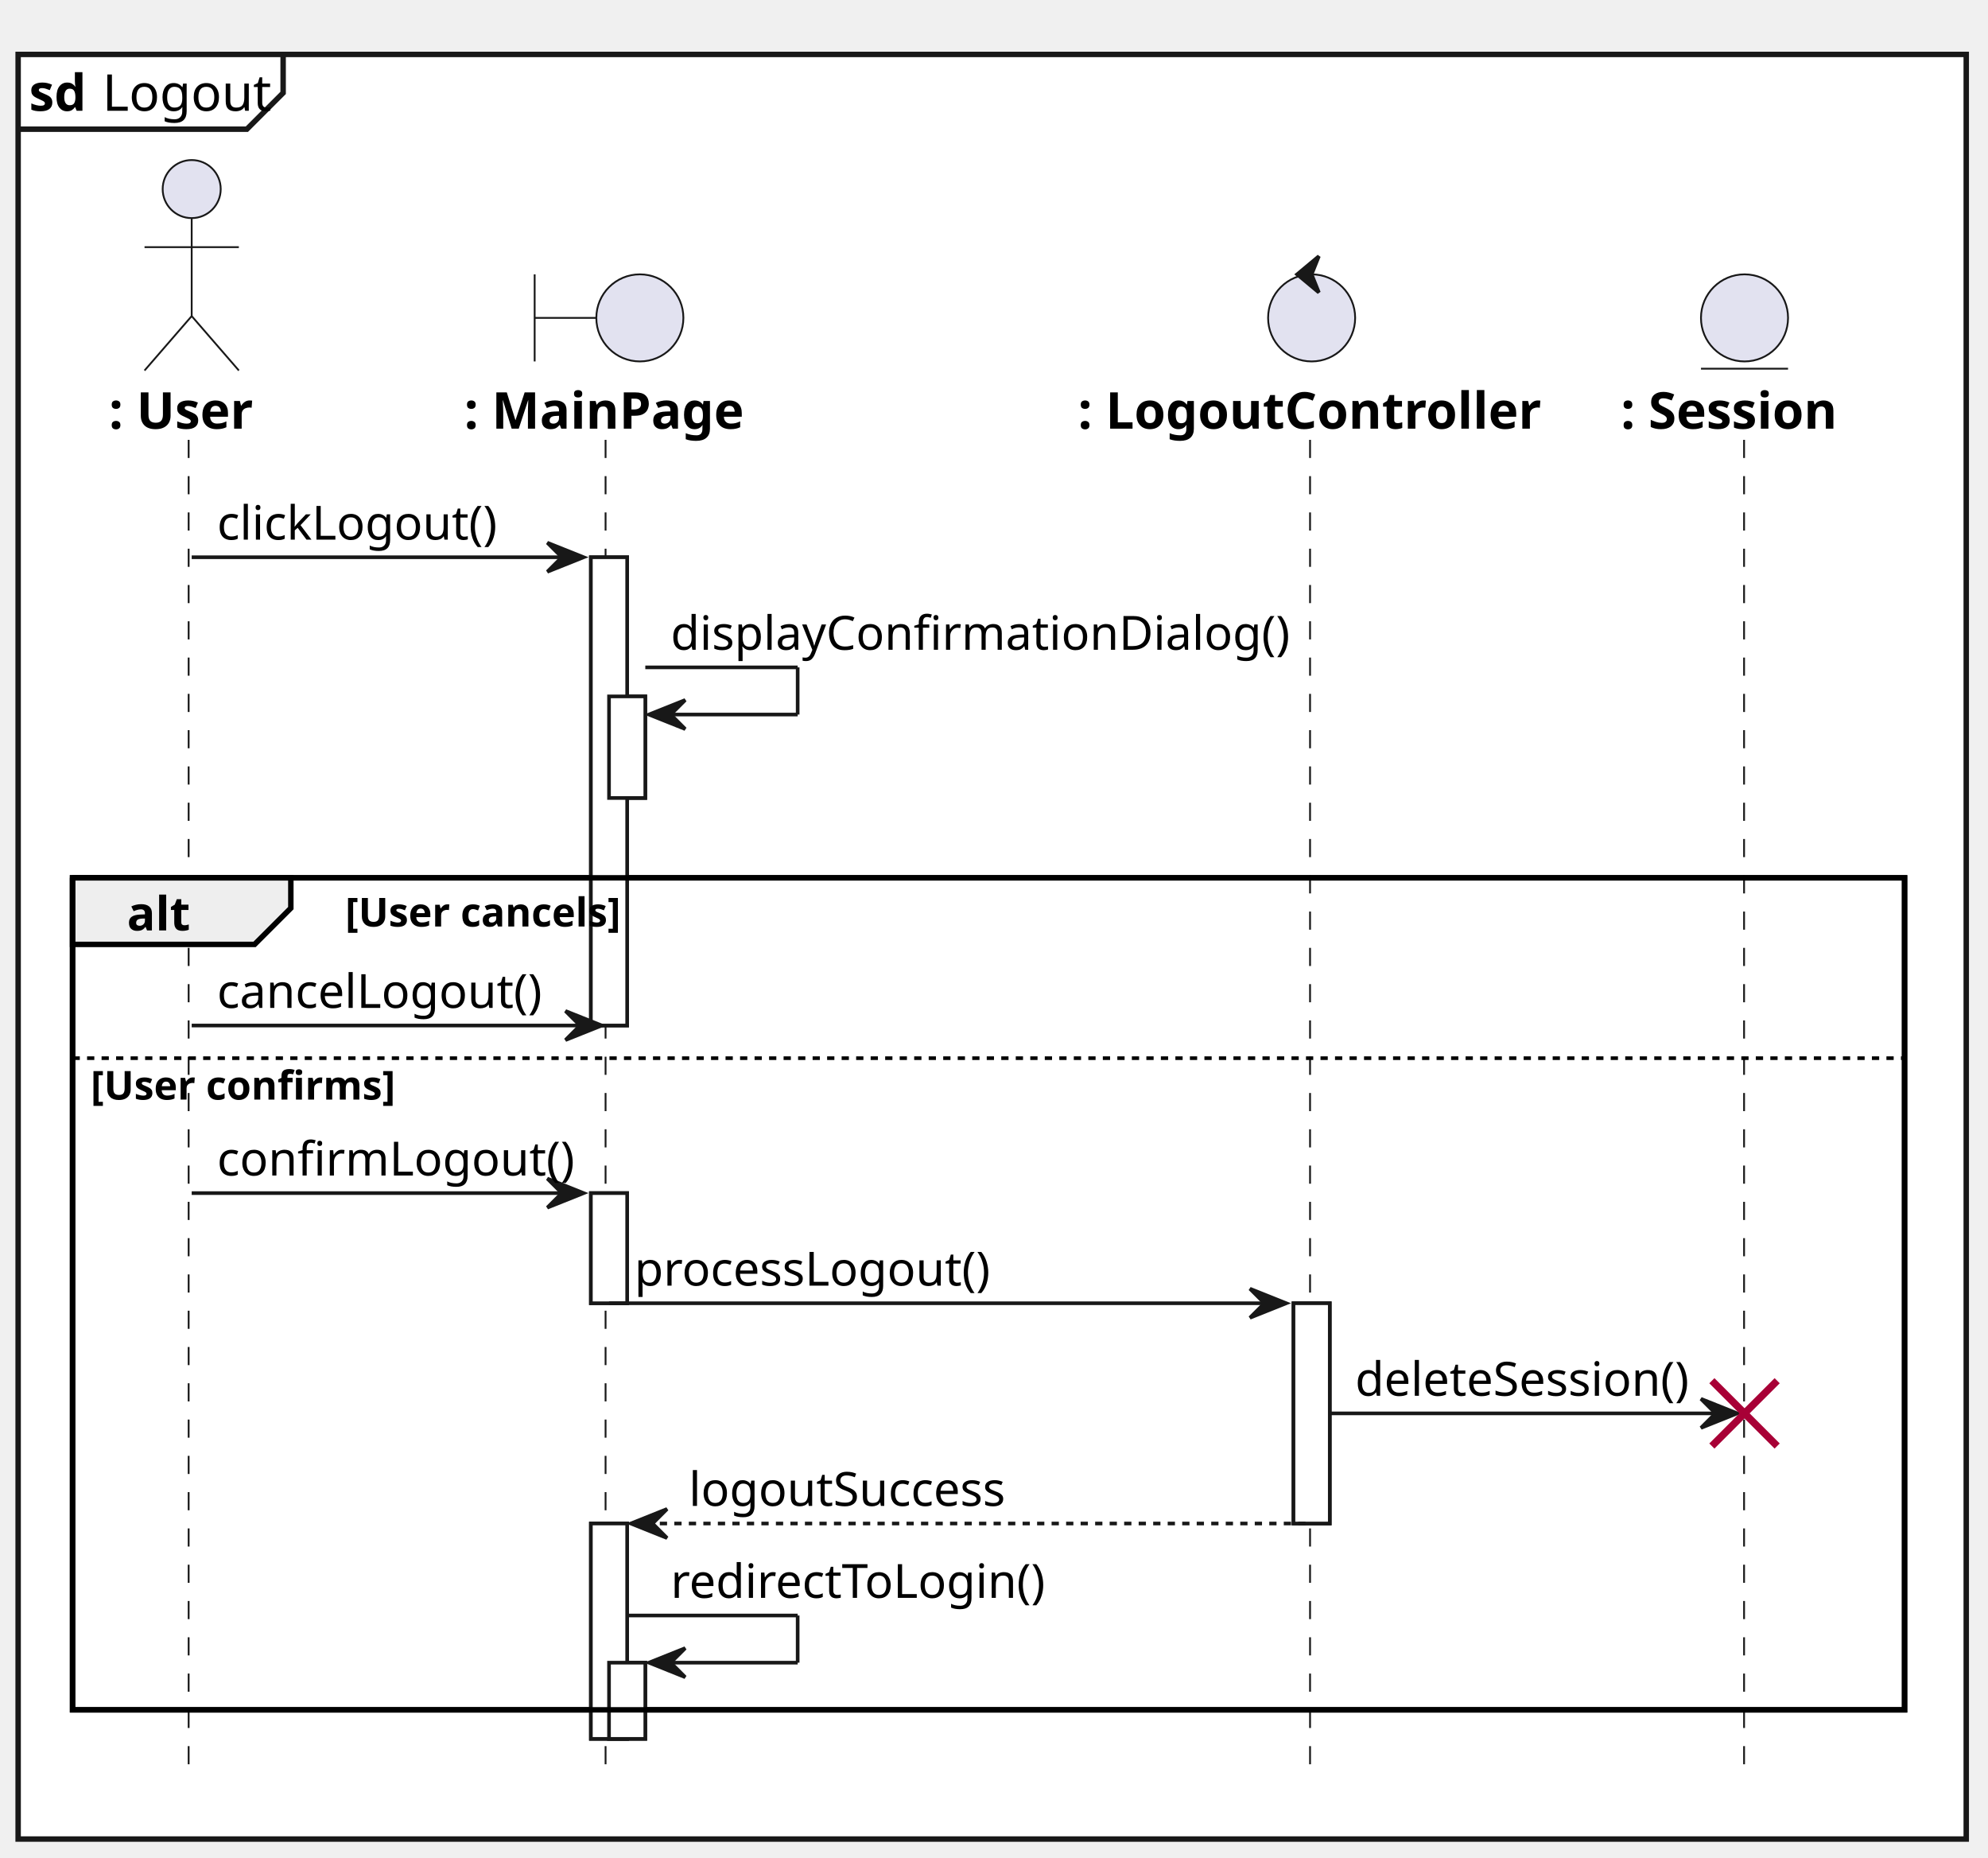
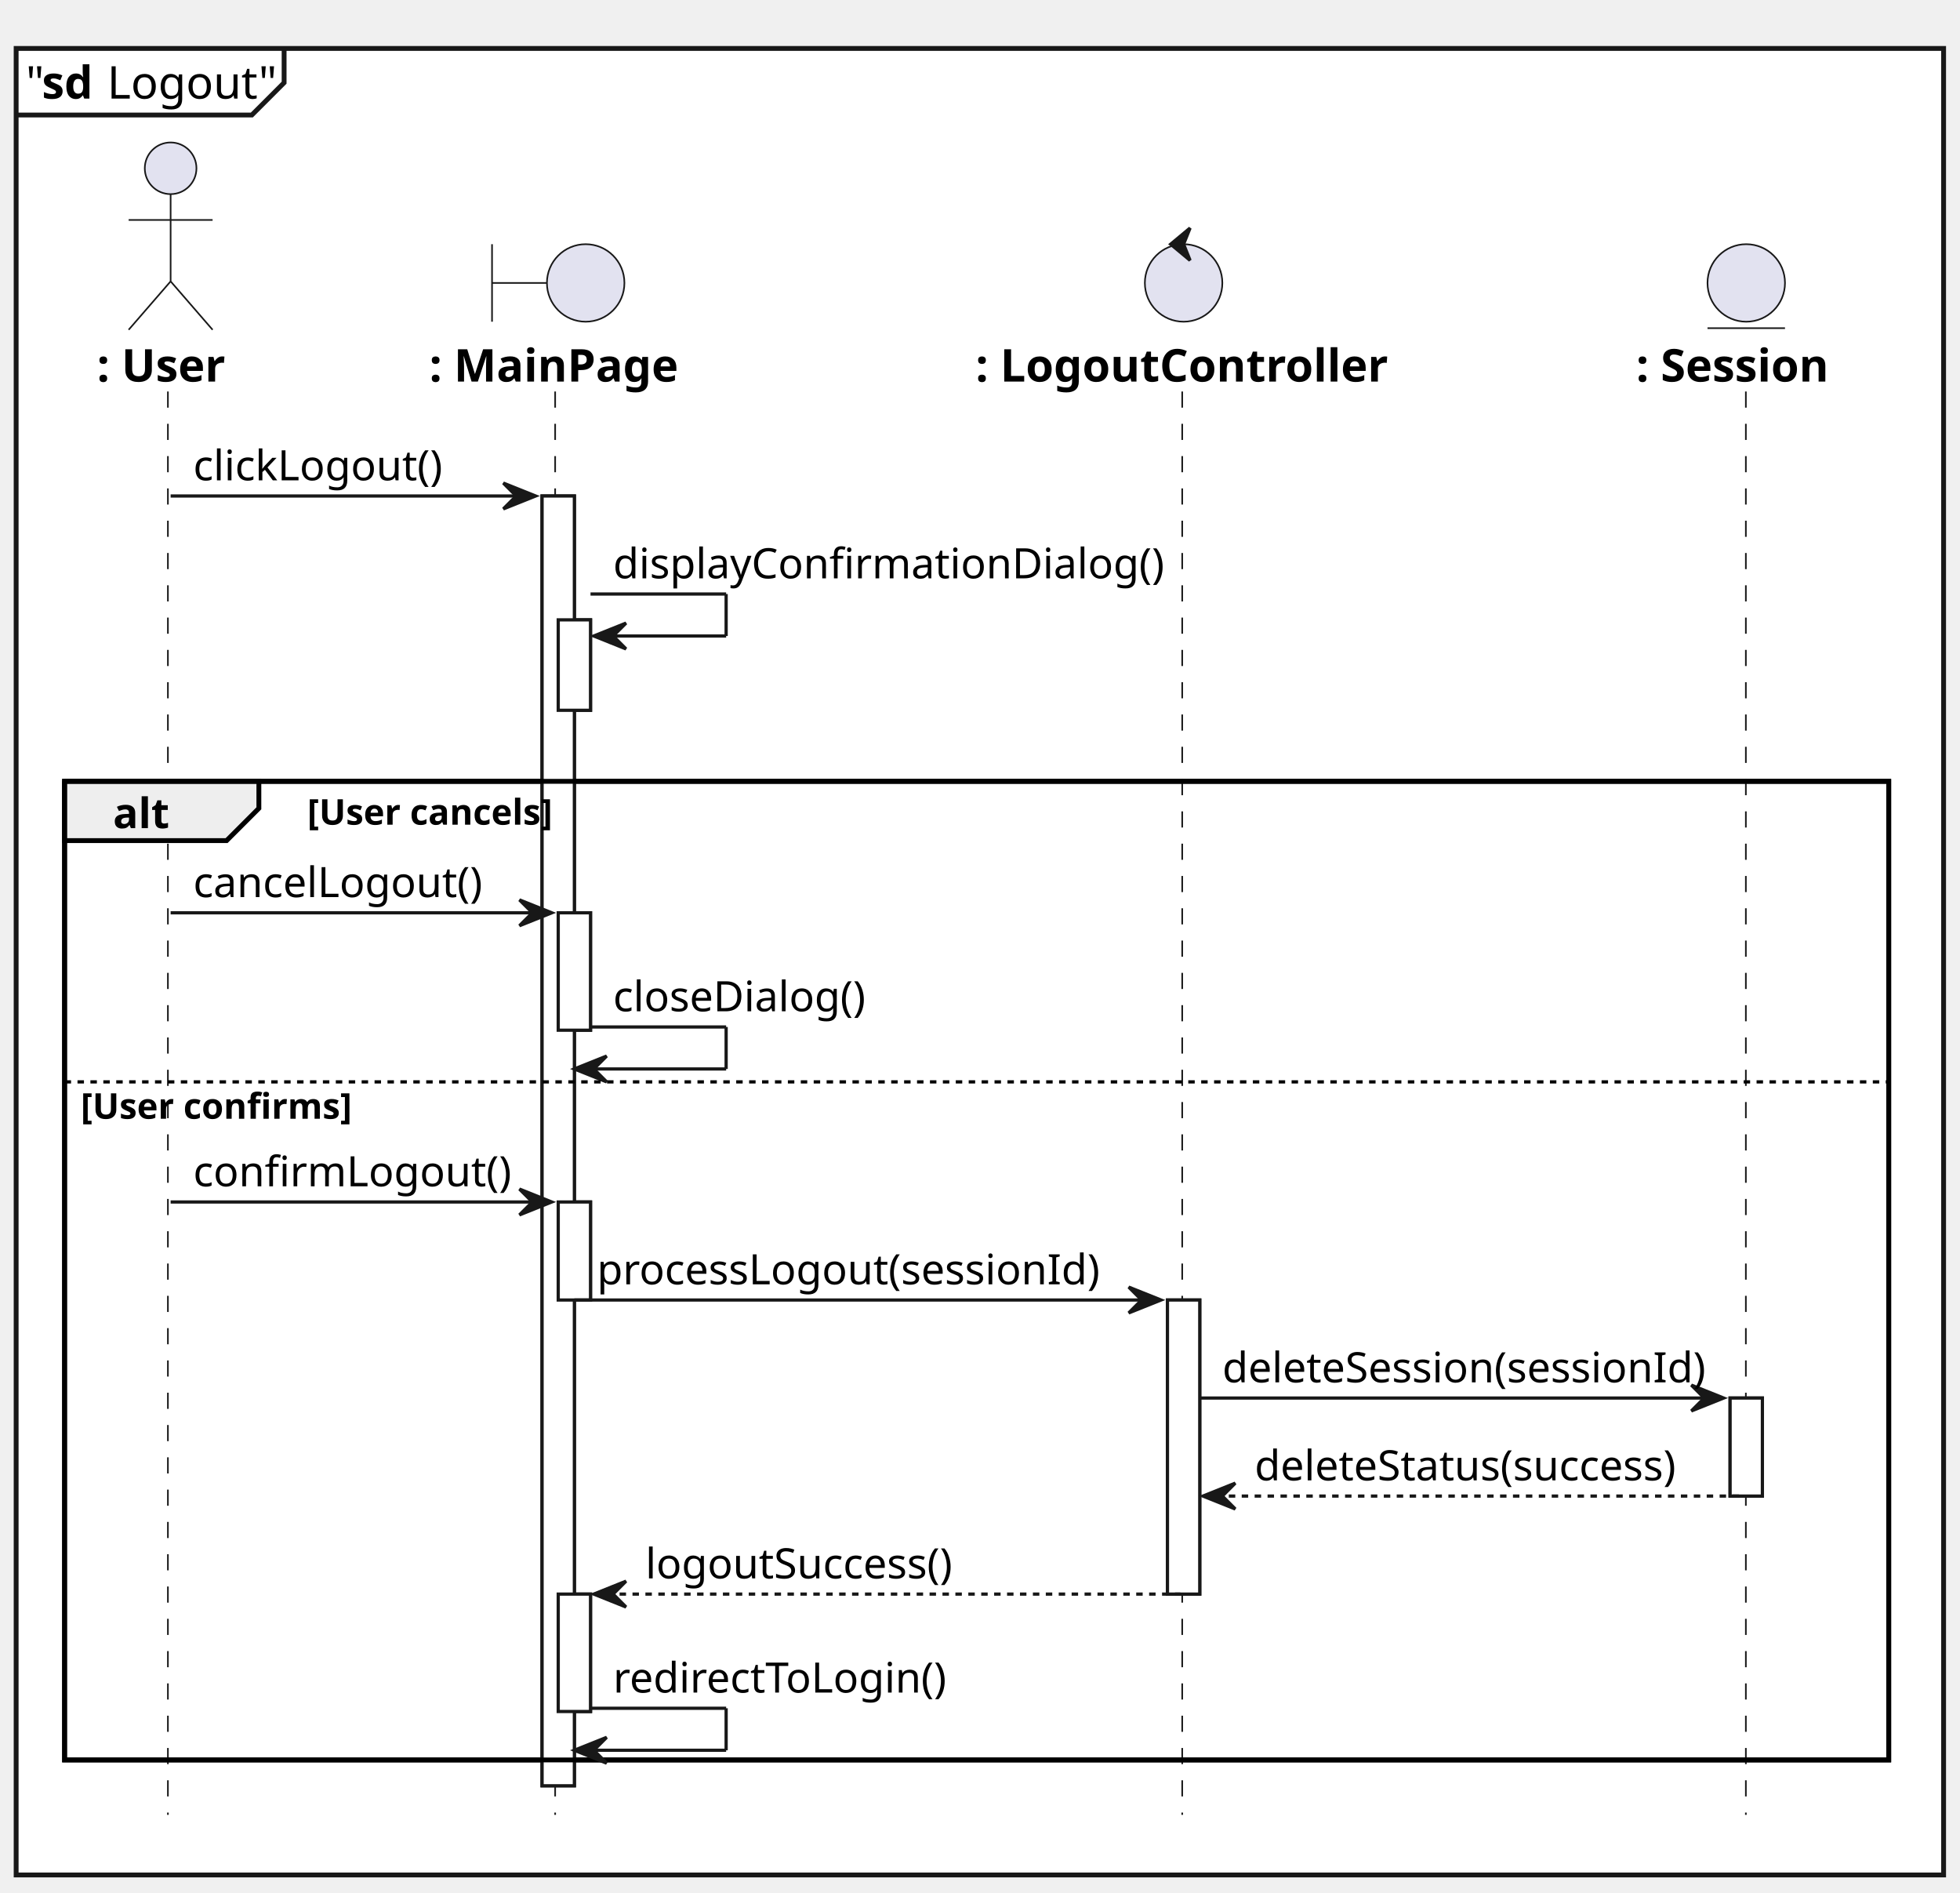
- <svg xmlns="http://www.w3.org/2000/svg" contentStyleType="text/css" data-diagram-type="SEQUENCE" height="512px" preserveAspectRatio="none" style="width:548px;height:512px;background:#FFFFFF;" version="1.1" viewBox="0 0 548 512" width="548px" zoomAndPan="magnify">
+ <svg xmlns="http://www.w3.org/2000/svg" contentStyleType="text/css" data-diagram-type="SEQUENCE" height="586px" preserveAspectRatio="none" style="width:607px;height:586px;background:#FFFFFF;" version="1.1" viewBox="0 0 607 586" width="607px" zoomAndPan="magnify">
  <defs />
  <g>
-     <rect fill="#FFFFFF" height="491.828" style="stroke:#181818;stroke-width:1.5;" width="537.002" x="5" y="15" />
-     <path d="M78.048,15 L78.048,25.609 L68.048,35.609 L5,35.609" fill="none" style="stroke:#181818;stroke-width:1.5;" />
-     <text fill="#000000" font-family="sans-serif" font-size="14" font-weight="bold" lengthAdjust="spacing" textLength="16.338" x="8" y="30.533">sd</text>
-     <text fill="#000000" font-family="sans-serif" font-size="14" lengthAdjust="spacing" textLength="42.82" x="28.227" y="30.533">Logout</text>
+     <rect fill="#FFFFFF" height="565.531" style="stroke:#181818;stroke-width:1.5;" width="596.922" x="5" y="15" />
+     <path d="M87.987,15 L87.987,25.609 L77.987,35.609 L5,35.609" fill="none" style="stroke:#181818;stroke-width:1.5;" />
+     <text fill="#000000" font-family="sans-serif" font-size="14" lengthAdjust="spacing" textLength="4.97" x="8" y="30.533">"</text>
+     <text fill="#000000" font-family="sans-serif" font-size="14" font-weight="bold" lengthAdjust="spacing" textLength="16.338" x="12.97" y="30.533">sd</text>
+     <text fill="#000000" font-family="sans-serif" font-size="14" lengthAdjust="spacing" textLength="47.79" x="33.197" y="30.533">Logout"</text>
    <g>
-       <rect fill="#FFFFFF" height="129.055" style="stroke:#181818;stroke-width:1;" width="10" x="162.879" y="153.57" />
+       <rect fill="#FFFFFF" height="399.352" style="stroke:#181818;stroke-width:1;" width="10" x="167.879" y="153.57" />
    </g>
    <g>
-       <rect fill="#FFFFFF" height="28" style="stroke:#181818;stroke-width:1;" width="10" x="167.879" y="191.922" />
+       <rect fill="#FFFFFF" height="28" style="stroke:#181818;stroke-width:1;" width="10" x="172.879" y="191.922" />
    </g>
    <g>
-       <rect fill="#FFFFFF" height="30.352" style="stroke:#181818;stroke-width:1;" width="10" x="162.879" y="328.812" />
+       <rect fill="#FFFFFF" height="36.352" style="stroke:#181818;stroke-width:1;" width="10" x="172.879" y="282.625" />
    </g>
    <g>
-       <rect fill="#FFFFFF" height="59.352" style="stroke:#181818;stroke-width:1;" width="10" x="162.879" y="419.867" />
+       <rect fill="#FFFFFF" height="30.352" style="stroke:#181818;stroke-width:1;" width="10" x="172.879" y="372.164" />
    </g>
    <g>
-       <rect fill="#FFFFFF" height="21" style="stroke:#181818;stroke-width:1;" width="10" x="167.879" y="458.219" />
+       <rect fill="#FFFFFF" height="36.352" style="stroke:#181818;stroke-width:1;" width="10" x="172.879" y="493.57" />
    </g>
    <g>
-       <rect fill="#FFFFFF" height="60.703" style="stroke:#181818;stroke-width:1;" width="10" x="356.555" y="359.164" />
-     </g>
-     <rect fill="none" height="229.297" style="stroke:#000000;stroke-width:1.5;" width="505.002" x="20" y="241.922" />
-     <g>
-       <rect fill="#000000" fill-opacity="0" height="367" width="8" x="48.841" y="121.219" />
-       <line style="stroke:#181818;stroke-width:0.5;stroke-dasharray:5,5;" x1="52" x2="52" y1="121.219" y2="488.219" />
+       <rect fill="#FFFFFF" height="91.055" style="stroke:#181818;stroke-width:1;" width="10" x="361.555" y="402.516" />
    </g>
    <g>
-       <rect fill="#000000" fill-opacity="0" height="367" width="8" x="163.879" y="121.219" />
-       <line style="stroke:#181818;stroke-width:0.5;stroke-dasharray:5,5;" x1="166.928" x2="166.928" y1="121.219" y2="488.219" />
+       <rect fill="#FFFFFF" height="30.352" style="stroke:#181818;stroke-width:1;" width="10" x="535.802" y="432.867" />
+     </g>
+     <rect fill="none" height="303" style="stroke:#000000;stroke-width:1.5;" width="564.922" x="20" y="241.922" />
+     <g>
+       <rect fill="#000000" fill-opacity="0" height="440.703" width="8" x="48.841" y="121.219" />
+       <line style="stroke:#181818;stroke-width:0.5;stroke-dasharray:5,5;" x1="52" x2="52" y1="121.219" y2="561.922" />
    </g>
    <g>
-       <rect fill="#000000" fill-opacity="0" height="367" width="8" x="357.555" y="121.219" />
-       <line style="stroke:#181818;stroke-width:0.5;stroke-dasharray:5,5;" x1="361.123" x2="361.123" y1="121.219" y2="488.219" />
+       <rect fill="#000000" fill-opacity="0" height="440.703" width="8" x="168.879" y="121.219" />
+       <line style="stroke:#181818;stroke-width:0.5;stroke-dasharray:5,5;" x1="171.928" x2="171.928" y1="121.219" y2="561.922" />
    </g>
    <g>
-       <rect fill="#000000" fill-opacity="0" height="367" width="8" x="476.882" y="121.219" />
-       <line style="stroke:#181818;stroke-width:0.5;stroke-dasharray:5,5;" x1="480.761" x2="480.761" y1="121.219" y2="488.219" />
+       <rect fill="#000000" fill-opacity="0" height="440.703" width="8" x="362.555" y="121.219" />
+       <line style="stroke:#181818;stroke-width:0.5;stroke-dasharray:5,5;" x1="366.123" x2="366.123" y1="121.219" y2="561.922" />
+     </g>
+     <g>
+       <rect fill="#000000" fill-opacity="0" height="440.703" width="8" x="536.802" y="121.219" />
+       <line style="stroke:#181818;stroke-width:0.5;stroke-dasharray:5,5;" x1="540.681" x2="540.681" y1="121.219" y2="561.922" />
    </g>
    <g class="participant participant-head" data-participant="User">
      <text fill="#000000" font-family="sans-serif" font-size="14" font-weight="bold" lengthAdjust="spacing" textLength="39.683" x="30" y="118.143">: User</text>
      <ellipse cx="52.841" cy="52.109" fill="#E2E2F0" rx="8" ry="8" style="stroke:#181818;stroke-width:0.5;" />
      <path d="M52.841,60.109 L52.841,87.109 M39.841,68.109 L65.841,68.109 M52.841,87.109 L39.841,102.109 M52.841,87.109 L65.841,102.109" fill="none" style="stroke:#181818;stroke-width:0.5;" />
    </g>
    <g class="participant participant-head" data-participant="MainPage">
-       <text fill="#000000" font-family="sans-serif" font-size="14" font-weight="bold" lengthAdjust="spacing" textLength="73.903" x="127.928" y="118.143">: MainPage</text>
-       <path d="M147.379,75.609 L147.379,99.609 M147.379,87.609 L164.379,87.609" fill="none" style="stroke:#181818;stroke-width:0.5;" />
-       <ellipse cx="176.379" cy="87.609" fill="#E2E2F0" rx="12" ry="12" style="stroke:#181818;stroke-width:0.5;" />
+       <text fill="#000000" font-family="sans-serif" font-size="14" font-weight="bold" lengthAdjust="spacing" textLength="73.903" x="132.928" y="118.143">: MainPage</text>
+       <path d="M152.379,75.609 L152.379,99.609 M152.379,87.609 L169.379,87.609" fill="none" style="stroke:#181818;stroke-width:0.5;" />
+       <ellipse cx="181.379" cy="87.609" fill="#E2E2F0" rx="12" ry="12" style="stroke:#181818;stroke-width:0.5;" />
    </g>
    <g class="participant participant-head" data-participant="LogoutController">
-       <text fill="#000000" font-family="sans-serif" font-size="14" font-weight="bold" lengthAdjust="spacing" textLength="122.862" x="297.123" y="118.143">: LogoutController</text>
-       <ellipse cx="361.555" cy="87.609" fill="#E2E2F0" rx="12" ry="12" style="stroke:#181818;stroke-width:0.5;" />
-       <polygon fill="#181818" points="357.555,75.609,363.555,70.609,361.555,75.609,363.555,80.609,357.555,75.609" style="stroke:#181818;stroke-width:1;" />
+       <text fill="#000000" font-family="sans-serif" font-size="14" font-weight="bold" lengthAdjust="spacing" textLength="122.862" x="302.123" y="118.143">: LogoutController</text>
+       <ellipse cx="366.555" cy="87.609" fill="#E2E2F0" rx="12" ry="12" style="stroke:#181818;stroke-width:0.5;" />
+       <polygon fill="#181818" points="362.555,75.609,368.555,70.609,366.555,75.609,368.555,80.609,362.555,75.609" style="stroke:#181818;stroke-width:1;" />
    </g>
    <g class="participant participant-head" data-participant="Session">
-       <text fill="#000000" font-family="sans-serif" font-size="14" font-weight="bold" lengthAdjust="spacing" textLength="62.241" x="446.761" y="118.143">: Session</text>
-       <ellipse cx="480.882" cy="87.609" fill="#E2E2F0" rx="12" ry="12" style="stroke:#181818;stroke-width:0.5;" />
-       <line style="stroke:#181818;stroke-width:0.5;" x1="468.882" x2="492.882" y1="101.609" y2="101.609" />
+       <text fill="#000000" font-family="sans-serif" font-size="14" font-weight="bold" lengthAdjust="spacing" textLength="62.241" x="506.681" y="118.143">: Session</text>
+       <ellipse cx="540.802" cy="87.609" fill="#E2E2F0" rx="12" ry="12" style="stroke:#181818;stroke-width:0.5;" />
+       <line style="stroke:#181818;stroke-width:0.5;" x1="528.802" x2="552.802" y1="101.609" y2="101.609" />
    </g>
    <g>
-       <rect fill="#FFFFFF" height="129.055" style="stroke:#181818;stroke-width:1;" width="10" x="162.879" y="153.57" />
+       <rect fill="#FFFFFF" height="399.352" style="stroke:#181818;stroke-width:1;" width="10" x="167.879" y="153.57" />
    </g>
    <g>
-       <rect fill="#FFFFFF" height="28" style="stroke:#181818;stroke-width:1;" width="10" x="167.879" y="191.922" />
+       <rect fill="#FFFFFF" height="28" style="stroke:#181818;stroke-width:1;" width="10" x="172.879" y="191.922" />
    </g>
    <g>
-       <rect fill="#FFFFFF" height="30.352" style="stroke:#181818;stroke-width:1;" width="10" x="162.879" y="328.812" />
+       <rect fill="#FFFFFF" height="36.352" style="stroke:#181818;stroke-width:1;" width="10" x="172.879" y="282.625" />
    </g>
    <g>
-       <rect fill="#FFFFFF" height="59.352" style="stroke:#181818;stroke-width:1;" width="10" x="162.879" y="419.867" />
+       <rect fill="#FFFFFF" height="30.352" style="stroke:#181818;stroke-width:1;" width="10" x="172.879" y="372.164" />
    </g>
    <g>
-       <rect fill="#FFFFFF" height="21" style="stroke:#181818;stroke-width:1;" width="10" x="167.879" y="458.219" />
+       <rect fill="#FFFFFF" height="36.352" style="stroke:#181818;stroke-width:1;" width="10" x="172.879" y="493.57" />
    </g>
    <g>
-       <rect fill="#FFFFFF" height="60.703" style="stroke:#181818;stroke-width:1;" width="10" x="356.555" y="359.164" />
+       <rect fill="#FFFFFF" height="91.055" style="stroke:#181818;stroke-width:1;" width="10" x="361.555" y="402.516" />
+     </g>
+     <g>
+       <rect fill="#FFFFFF" height="30.352" style="stroke:#181818;stroke-width:1;" width="10" x="535.802" y="432.867" />
    </g>
    <g class="message" data-participant-1="User" data-participant-2="MainPage">
-       <polygon fill="#181818" points="150.879,149.57,160.879,153.57,150.879,157.57,154.879,153.57" style="stroke:#181818;stroke-width:1;" />
-       <line style="stroke:#181818;stroke-width:1;" x1="52.841" x2="156.879" y1="153.57" y2="153.57" />
+       <polygon fill="#181818" points="155.879,149.57,165.879,153.57,155.879,157.57,159.879,153.57" style="stroke:#181818;stroke-width:1;" />
+       <line style="stroke:#181818;stroke-width:1;" x1="52.841" x2="161.879" y1="153.57" y2="153.57" />
      <text fill="#000000" font-family="sans-serif" font-size="13" lengthAdjust="spacing" textLength="73.696" x="59.841" y="148.714">clickLogout()</text>
    </g>
    <g class="message" data-participant-1="MainPage" data-participant-2="MainPage">
-       <line style="stroke:#181818;stroke-width:1;" x1="177.879" x2="219.879" y1="183.922" y2="183.922" />
-       <line style="stroke:#181818;stroke-width:1;" x1="219.879" x2="219.879" y1="183.922" y2="196.922" />
-       <line style="stroke:#181818;stroke-width:1;" x1="178.879" x2="219.879" y1="196.922" y2="196.922" />
-       <polygon fill="#181818" points="188.879,192.922,178.879,196.922,188.879,200.922,184.879,196.922" style="stroke:#181818;stroke-width:1;" />
-       <text fill="#000000" font-family="sans-serif" font-size="13" lengthAdjust="spacing" textLength="159.675" x="184.879" y="179.065">displayConfirmationDialog()</text>
+       <line style="stroke:#181818;stroke-width:1;" x1="182.879" x2="224.879" y1="183.922" y2="183.922" />
+       <line style="stroke:#181818;stroke-width:1;" x1="224.879" x2="224.879" y1="183.922" y2="196.922" />
+       <line style="stroke:#181818;stroke-width:1;" x1="183.879" x2="224.879" y1="196.922" y2="196.922" />
+       <polygon fill="#181818" points="193.879,192.922,183.879,196.922,193.879,200.922,189.879,196.922" style="stroke:#181818;stroke-width:1;" />
+       <text fill="#000000" font-family="sans-serif" font-size="13" lengthAdjust="spacing" textLength="159.675" x="189.879" y="179.065">displayConfirmationDialog()</text>
    </g>
    <path d="M20,241.922 L80.171,241.922 L80.171,250.273 L70.171,260.273 L20,260.273 L20,241.922" fill="#EEEEEE" style="stroke:#000000;stroke-width:1.5;" />
-     <rect fill="none" height="229.297" style="stroke:#000000;stroke-width:1.5;" width="505.002" x="20" y="241.922" />
+     <rect fill="none" height="303" style="stroke:#000000;stroke-width:1.5;" width="564.922" x="20" y="241.922" />
    <text fill="#000000" font-family="sans-serif" font-size="13" font-weight="bold" lengthAdjust="spacing" textLength="15.171" x="35" y="256.417">alt</text>
    <text fill="#000000" font-family="sans-serif" font-size="11" font-weight="bold" lengthAdjust="spacing" textLength="75.206" x="95.171" y="255.341">[User cancels]</text>
    <g class="message" data-participant-1="User" data-participant-2="MainPage">
-       <polygon fill="#181818" points="155.879,278.625,165.879,282.625,155.879,286.625,159.879,282.625" style="stroke:#181818;stroke-width:1;" />
-       <line style="stroke:#181818;stroke-width:1;" x1="52.841" x2="161.879" y1="282.625" y2="282.625" />
+       <polygon fill="#181818" points="160.879,278.625,170.879,282.625,160.879,286.625,164.879,282.625" style="stroke:#181818;stroke-width:1;" />
+       <line style="stroke:#181818;stroke-width:1;" x1="52.841" x2="166.879" y1="282.625" y2="282.625" />
      <text fill="#000000" font-family="sans-serif" font-size="13" lengthAdjust="spacing" textLength="85.998" x="59.841" y="277.769">cancelLogout()</text>
    </g>
-     <line style="stroke:#000000;stroke-width:1;stroke-dasharray:2,2;" x1="20" x2="525.002" y1="291.625" y2="291.625" />
-     <text fill="#000000" font-family="sans-serif" font-size="11" font-weight="bold" lengthAdjust="spacing" textLength="81.297" x="25" y="303.044">[User confirms]</text>
+     <g class="message" data-participant-1="MainPage" data-participant-2="MainPage">
+       <line style="stroke:#181818;stroke-width:1;" x1="182.879" x2="224.879" y1="317.977" y2="317.977" />
+       <line style="stroke:#181818;stroke-width:1;" x1="224.879" x2="224.879" y1="317.977" y2="330.977" />
+       <line style="stroke:#181818;stroke-width:1;" x1="177.879" x2="224.879" y1="330.977" y2="330.977" />
+       <polygon fill="#181818" points="187.879,326.977,177.879,330.977,187.879,334.977,183.879,330.977" style="stroke:#181818;stroke-width:1;" />
+       <text fill="#000000" font-family="sans-serif" font-size="13" lengthAdjust="spacing" textLength="75.861" x="189.879" y="313.12">closeDialog()</text>
+     </g>
+     <line style="stroke:#000000;stroke-width:1;stroke-dasharray:2,2;" x1="20" x2="584.922" y1="334.977" y2="334.977" />
+     <text fill="#000000" font-family="sans-serif" font-size="11" font-weight="bold" lengthAdjust="spacing" textLength="81.297" x="25" y="346.396">[User confirms]</text>
    <g class="message" data-participant-1="User" data-participant-2="MainPage">
-       <polygon fill="#181818" points="150.879,324.812,160.879,328.812,150.879,332.812,154.879,328.812" style="stroke:#181818;stroke-width:1;" />
-       <line style="stroke:#181818;stroke-width:1;" x1="52.841" x2="156.879" y1="328.812" y2="328.812" />
-       <text fill="#000000" font-family="sans-serif" font-size="13" lengthAdjust="spacing" textLength="91.038" x="59.841" y="323.956">confirmLogout()</text>
+       <polygon fill="#181818" points="160.879,368.164,170.879,372.164,160.879,376.164,164.879,372.164" style="stroke:#181818;stroke-width:1;" />
+       <line style="stroke:#181818;stroke-width:1;" x1="52.841" x2="166.879" y1="372.164" y2="372.164" />
+       <text fill="#000000" font-family="sans-serif" font-size="13" lengthAdjust="spacing" textLength="91.038" x="59.841" y="367.308">confirmLogout()</text>
    </g>
    <g class="message" data-participant-1="MainPage" data-participant-2="LogoutController">
-       <polygon fill="#181818" points="344.555,355.164,354.555,359.164,344.555,363.164,348.555,359.164" style="stroke:#181818;stroke-width:1;" />
-       <line style="stroke:#181818;stroke-width:1;" x1="167.879" x2="350.555" y1="359.164" y2="359.164" />
-       <text fill="#000000" font-family="sans-serif" font-size="13" lengthAdjust="spacing" textLength="93.939" x="174.879" y="354.308">processLogout()</text>
+       <polygon fill="#181818" points="349.555,398.516,359.555,402.516,349.555,406.516,353.555,402.516" style="stroke:#181818;stroke-width:1;" />
+       <line style="stroke:#181818;stroke-width:1;" x1="177.879" x2="355.555" y1="402.516" y2="402.516" />
+       <text fill="#000000" font-family="sans-serif" font-size="13" lengthAdjust="spacing" textLength="148.859" x="184.879" y="397.659">processLogout(sessionId)</text>
    </g>
    <g class="message" data-participant-1="LogoutController" data-participant-2="Session">
-       <polygon fill="#181818" points="468.882,385.516,478.882,389.516,468.882,393.516,472.882,389.516" style="stroke:#181818;stroke-width:1;" />
-       <line style="stroke:#181818;stroke-width:1;" x1="366.555" x2="474.882" y1="389.516" y2="389.516" />
-       <text fill="#000000" font-family="sans-serif" font-size="13" lengthAdjust="spacing" textLength="90.327" x="373.555" y="384.659">deleteSession()</text>
+       <polygon fill="#181818" points="523.802,428.867,533.802,432.867,523.802,436.867,527.802,432.867" style="stroke:#181818;stroke-width:1;" />
+       <line style="stroke:#181818;stroke-width:1;" x1="371.555" x2="529.802" y1="432.867" y2="432.867" />
+       <text fill="#000000" font-family="sans-serif" font-size="13" lengthAdjust="spacing" textLength="145.247" x="378.555" y="428.011">deleteSession(sessionId)</text>
    </g>
-     <line style="stroke:#A80036;stroke-width:2;" x1="471.882" x2="489.882" y1="380.516" y2="398.516" />
-     <line style="stroke:#A80036;stroke-width:2;" x1="471.882" x2="489.882" y1="398.516" y2="380.516" />
+     <g class="message" data-participant-1="Session" data-participant-2="LogoutController">
+       <polygon fill="#181818" points="382.555,459.219,372.555,463.219,382.555,467.219,378.555,463.219" style="stroke:#181818;stroke-width:1;" />
+       <line style="stroke:#181818;stroke-width:1;stroke-dasharray:2,2;" x1="376.555" x2="539.802" y1="463.219" y2="463.219" />
+       <text fill="#000000" font-family="sans-serif" font-size="13" lengthAdjust="spacing" textLength="127.893" x="388.555" y="458.362">deleteStatus(success)</text>
+     </g>
    <g class="message" data-participant-1="LogoutController" data-participant-2="MainPage">
-       <polygon fill="#181818" points="183.879,415.867,173.879,419.867,183.879,423.867,179.879,419.867" style="stroke:#181818;stroke-width:1;" />
-       <line style="stroke:#181818;stroke-width:1;stroke-dasharray:2,2;" x1="177.879" x2="360.555" y1="419.867" y2="419.867" />
-       <text fill="#000000" font-family="sans-serif" font-size="13" lengthAdjust="spacing" textLength="84.551" x="189.879" y="415.011">logoutSuccess</text>
+       <polygon fill="#181818" points="193.879,489.57,183.879,493.57,193.879,497.57,189.879,493.57" style="stroke:#181818;stroke-width:1;" />
+       <line style="stroke:#181818;stroke-width:1;stroke-dasharray:2,2;" x1="187.879" x2="365.555" y1="493.57" y2="493.57" />
+       <text fill="#000000" font-family="sans-serif" font-size="13" lengthAdjust="spacing" textLength="93.209" x="199.879" y="488.714">logoutSuccess()</text>
    </g>
    <g class="message" data-participant-1="MainPage" data-participant-2="MainPage">
-       <line style="stroke:#181818;stroke-width:1;" x1="172.879" x2="219.879" y1="445.219" y2="445.219" />
-       <line style="stroke:#181818;stroke-width:1;" x1="219.879" x2="219.879" y1="445.219" y2="458.219" />
-       <line style="stroke:#181818;stroke-width:1;" x1="178.879" x2="219.879" y1="458.219" y2="458.219" />
-       <polygon fill="#181818" points="188.879,454.219,178.879,458.219,188.879,462.219,184.879,458.219" style="stroke:#181818;stroke-width:1;" />
-       <text fill="#000000" font-family="sans-serif" font-size="13" lengthAdjust="spacing" textLength="98.985" x="184.879" y="440.362">redirectToLogin()</text>
+       <line style="stroke:#181818;stroke-width:1;" x1="182.879" x2="224.879" y1="528.922" y2="528.922" />
+       <line style="stroke:#181818;stroke-width:1;" x1="224.879" x2="224.879" y1="528.922" y2="541.922" />
+       <line style="stroke:#181818;stroke-width:1;" x1="177.879" x2="224.879" y1="541.922" y2="541.922" />
+       <polygon fill="#181818" points="187.879,537.922,177.879,541.922,187.879,545.922,183.879,541.922" style="stroke:#181818;stroke-width:1;" />
+       <text fill="#000000" font-family="sans-serif" font-size="13" lengthAdjust="spacing" textLength="98.985" x="189.879" y="524.065">redirectToLogin()</text>
    </g>
  </g>
</svg>
